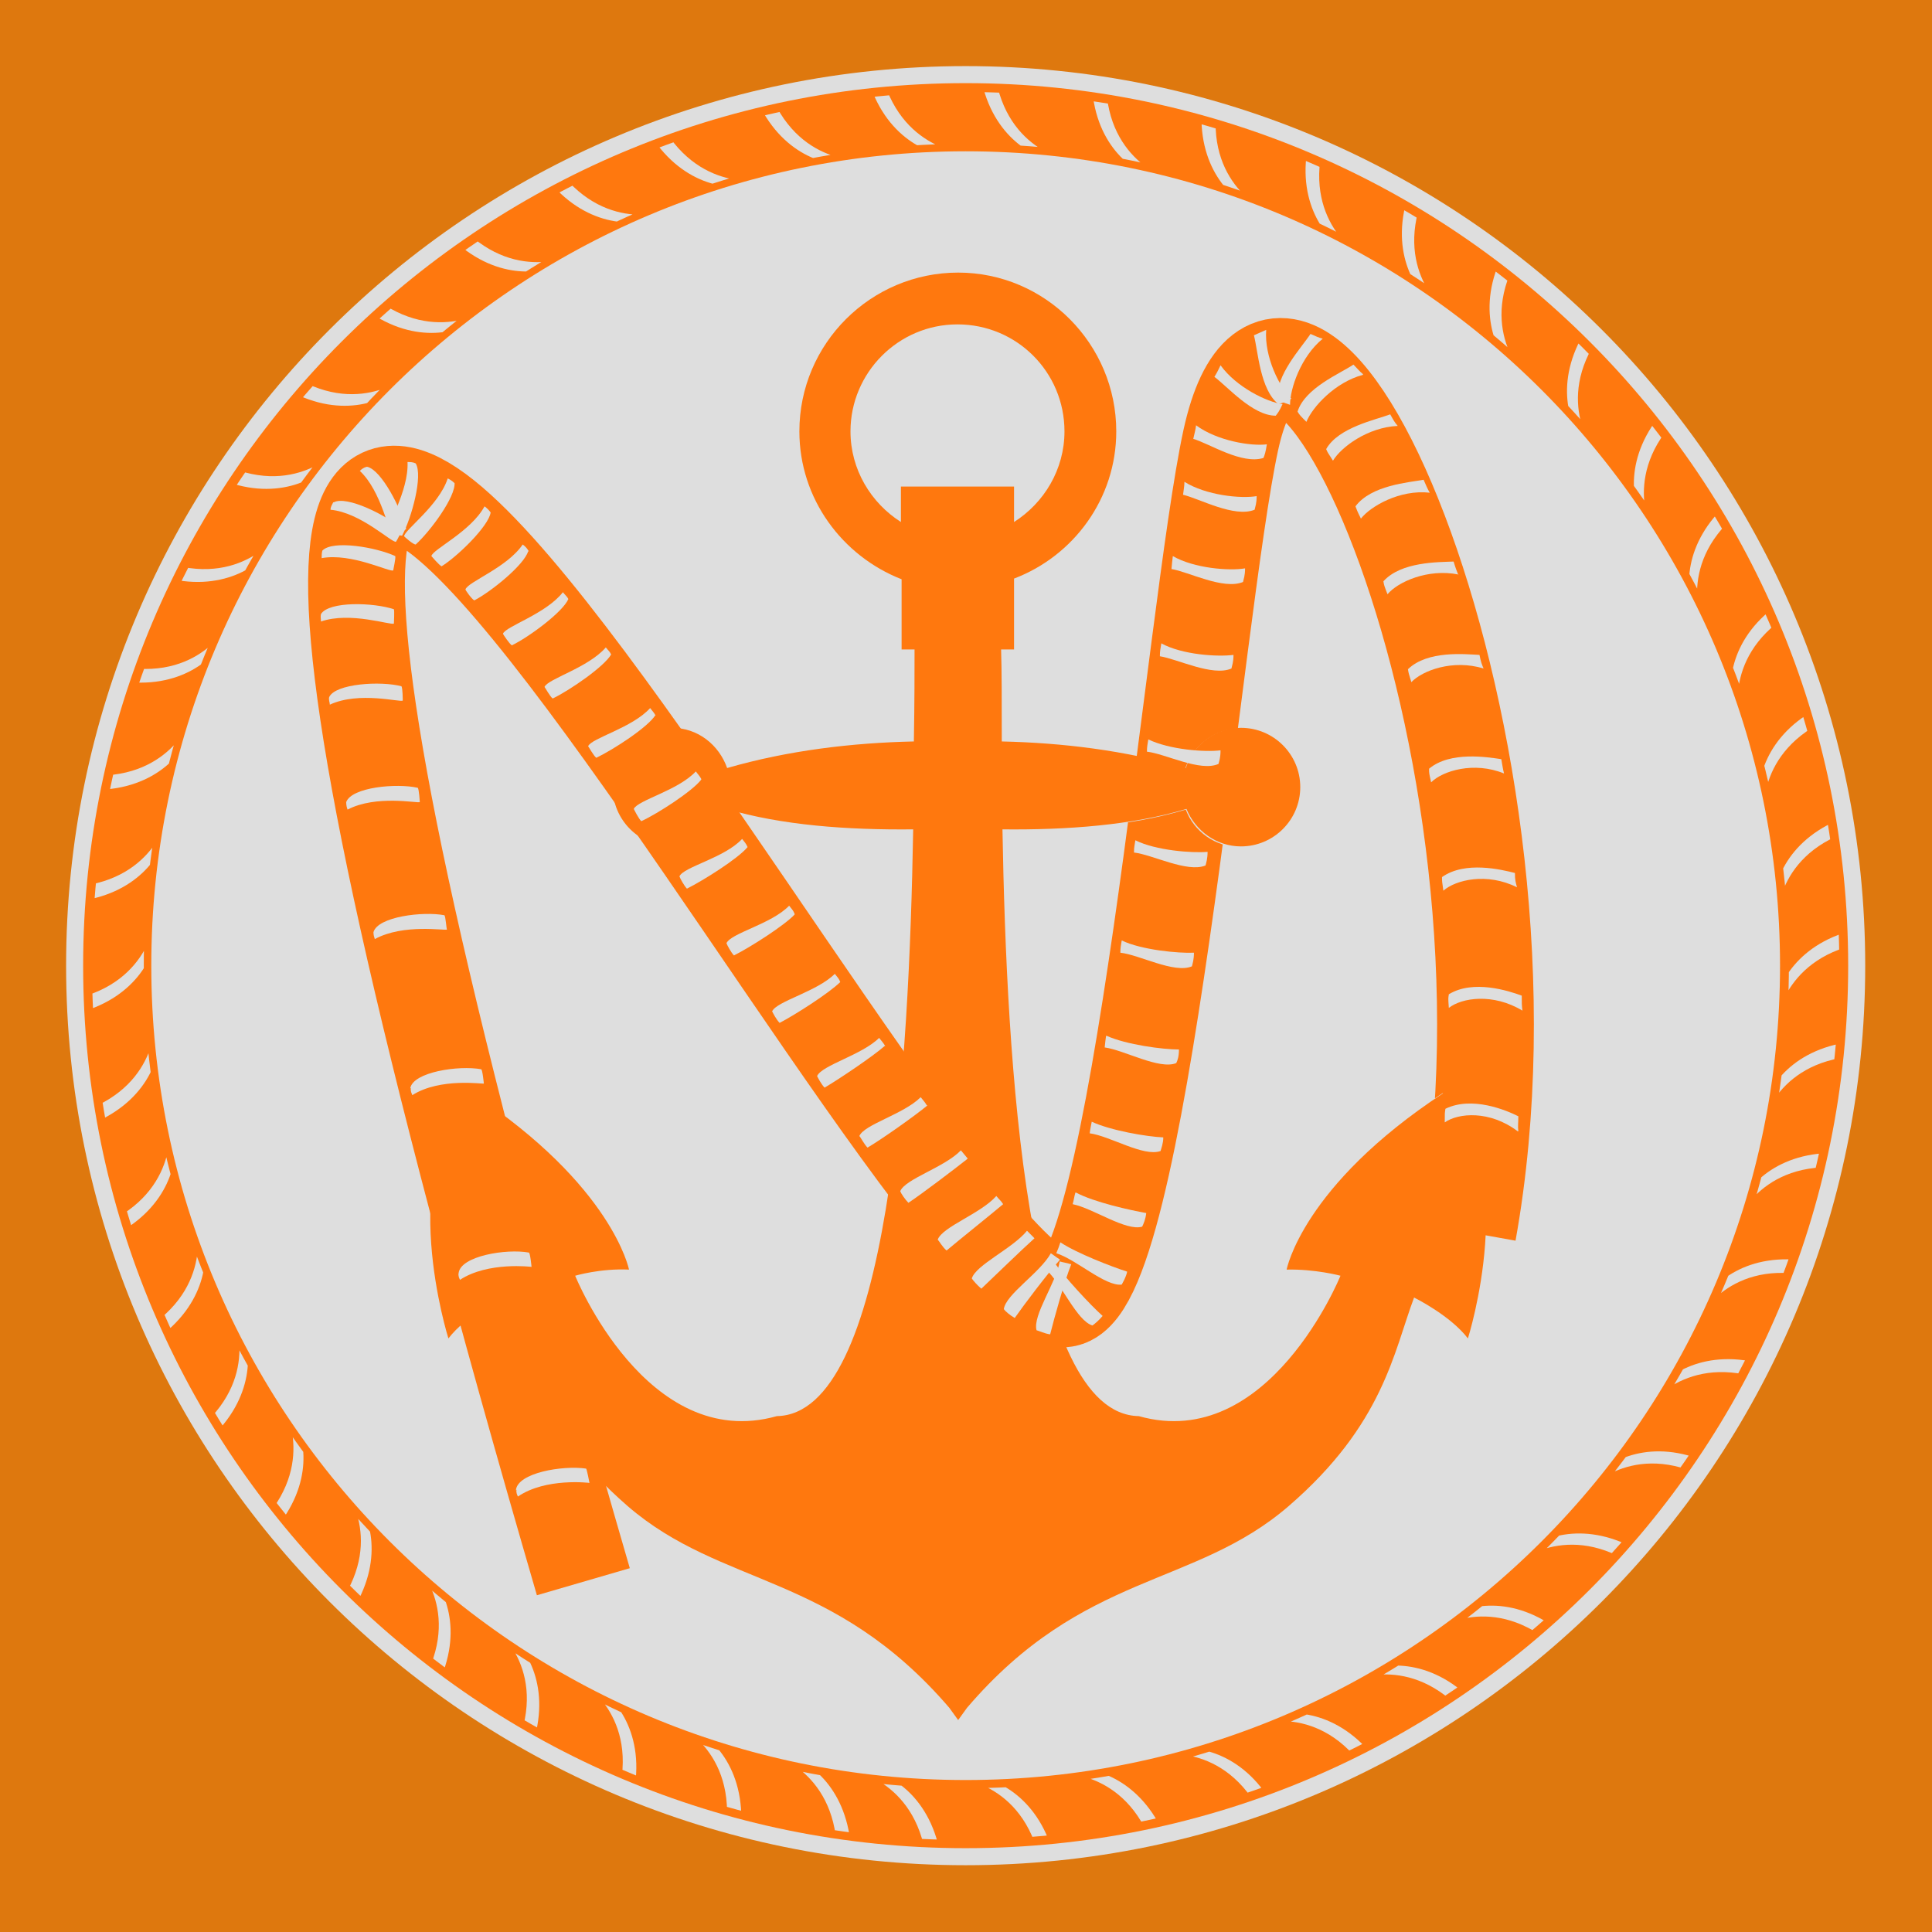
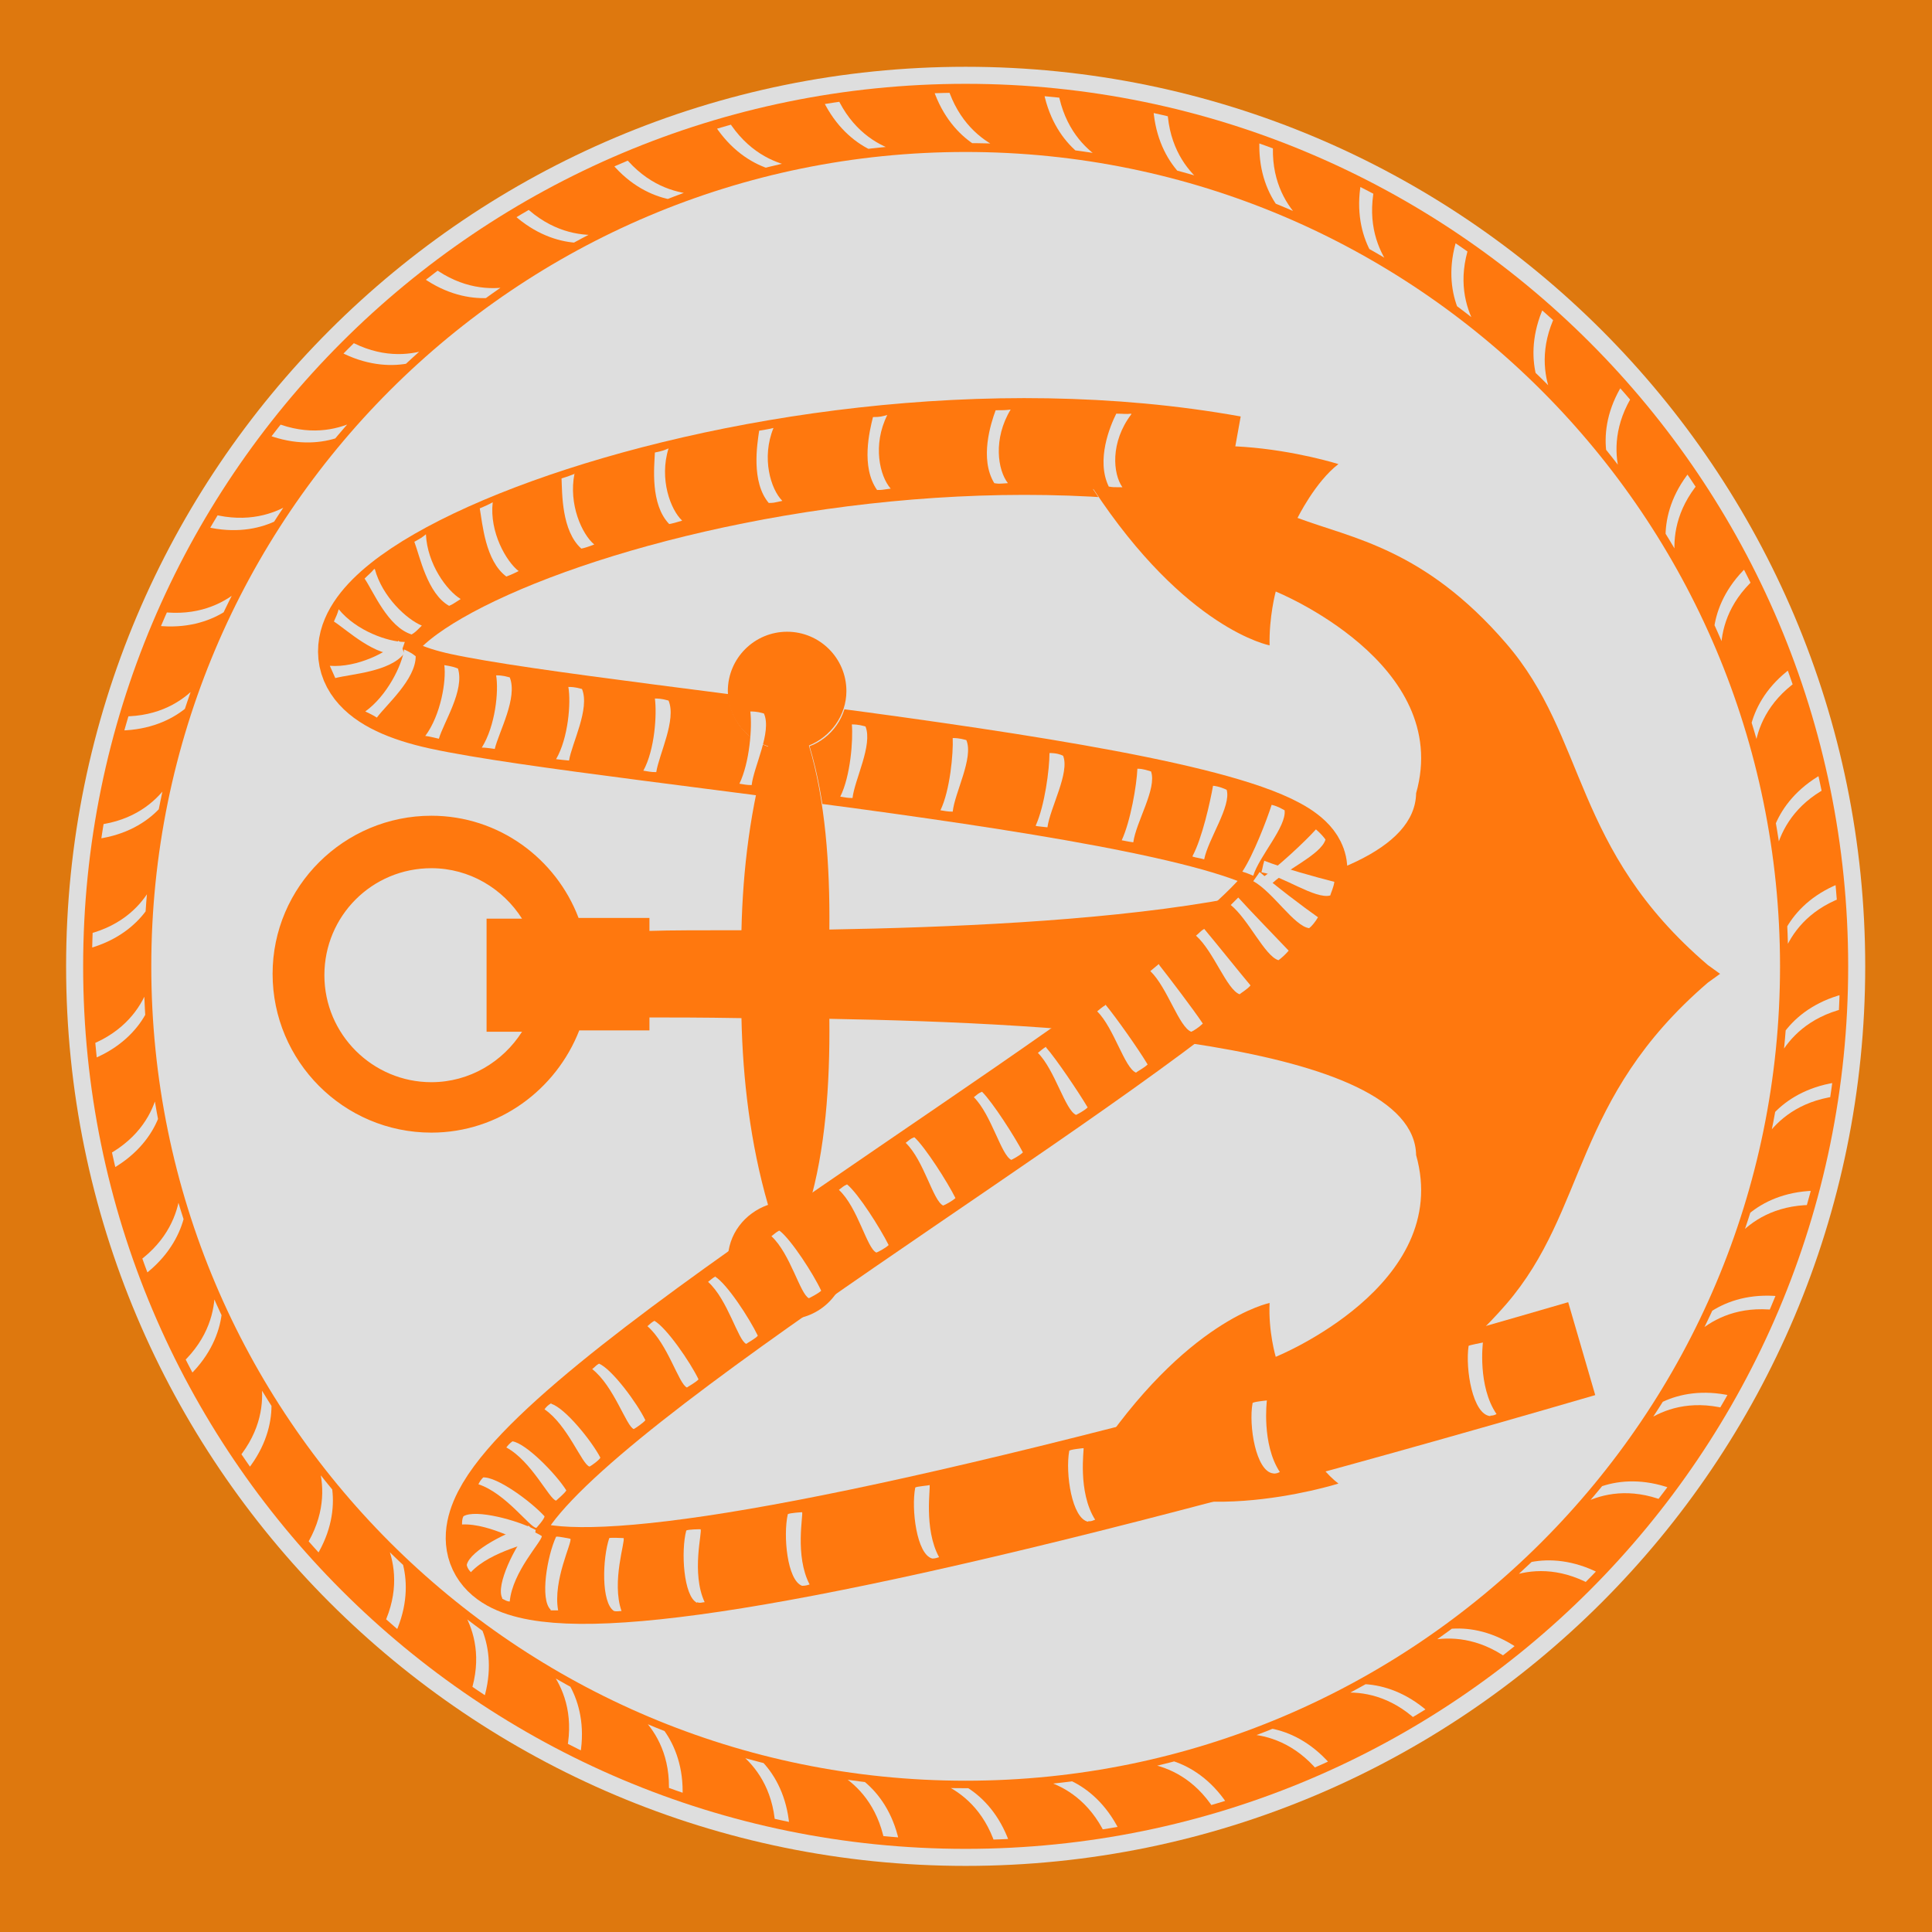
<svg xmlns="http://www.w3.org/2000/svg" id="Layer_1" data-name="Layer 1" viewBox="0 0 28.35 28.35">
  <defs>
    <style>
      .cls-1 {
+         stroke-width: 1.42px;
+       }
+ 
+       .cls-1, .cls-2 {
+         stroke: #ff780e;
+         stroke-miterlimit: 10;
+       }
+ 
+       .cls-1, .cls-2, .cls-3 {
+         fill: none;
+       }
+ 
+       .cls-4 {
        fill: #dedede;
      }

-       .cls-2 {
+       .cls-5 {
        fill: #ff780e;
      }

-       .cls-3 {
+       .cls-6 {
        clip-path: url(#clippath-1);
-       }
- 
-       .cls-4, .cls-5, .cls-6 {
-         fill: none;
-       }
- 
-       .cls-4, .cls-6 {
-         stroke: #ff780e;
-         stroke-miterlimit: 10;
      }

      .cls-7 {
        clip-path: url(#clippath);
      }

      .cls-8 {
        fill: #de780e;
      }
- 
-       .cls-6 {
-         stroke-width: 1.42px;
-       }
    </style>
    <clipPath id="clippath">
-       <path id="M_mask" data-name="M mask" class="cls-5" d="m1.88,2.51v23.32h24.59V2.51H1.88Zm11.52,8.38c0-.58,0-1.05.01-1.35h-.19v-1.03c-.87-.33-1.5-1.18-1.5-2.17,0-1.28,1.04-2.33,2.33-2.33s2.32,1.04,2.32,2.33c0,.99-.63,1.82-1.5,2.16v1.04h-.19c0,.31,0,.78.01,1.35.89.02,1.81.13,2.7.39.12-.34.43-.59.81-.59.48,0,.87.39.87.87s-.39.87-.87.87c-.37,0-.68-.23-.8-.55-.8.24-1.74.31-2.7.3-1.95,1.63-4.56,8.1-2.92,8.12,1.91.54,7.88-1.58,7.88-1.58,0,0-.37-.11-.79-.09,0,0,.24-1.23,2.3-2.59,1.14,1.1.35,3.6.35,3.6-.26-.34-.79-.6-.79-.6-.3.8-.46,1.86-1.84,3.06-1.39,1.2-3.01.97-4.72,2.96l-.13.18-.13-.18c-1.71-2-3.33-1.76-4.72-2.96-1.39-1.2.95-2.07.64-2.88m-1.41-.5s1.05,2.6,2.96,2.06c1.65-.03,1.94-5.17,2-8.61-.97.01-1.93-.06-2.74-.3-.13.32-.44.55-.8.55" />
+       <path class="cls-3" d="m2.51,26.47h23.32V1.88H2.51v24.59Zm8.38-11.52c-.58,0-1.05,0-1.35-.01v.19h-1.03c-.33.87-1.18,1.5-2.17,1.5-1.28,0-2.33-1.04-2.33-2.33s1.04-2.32,2.33-2.32c.99,0,1.82.63,2.16,1.5h1.04v.19c.31,0,.78,0,1.35-.01.02-.89.13-1.81.39-2.7-.34-.12-.59-.43-.59-.81,0-.48.39-.87.87-.87s.87.39.87.87c0,.37-.23.68-.55.8.24.8.31,1.74.3,2.7,1.63,1.95,8.1,4.56,8.12,2.92.54-1.91-1.58-7.88-1.58-7.88,0,0-.11.37-.09.79,0,0-1.23-.24-2.59-2.3,1.1-1.14,3.6-.35,3.6-.35-.34.26-.6.79-.6.79.8.3,1.86.46,3.06,1.84,1.2,1.39.97,3.01,2.96,4.72l.18.13-.18.13c-2,1.71-1.76,3.33-2.96,4.72-1.2,1.39-2.07-.95-2.88-.64m-.5,1.41s2.6-1.05,2.06-2.96c-.03-1.65-5.17-1.94-8.61-2,.01.97-.06,1.93-.3,2.74.32.13.55.44.55.8" />
    </clipPath>
    <clipPath id="clippath-1">
-       <path class="cls-5" d="m14.17,27c-7.07,0-12.82-5.75-12.82-12.82S7.1,1.35,14.17,1.35s12.82,5.75,12.82,12.82-5.75,12.82-12.82,12.82Zm0-24.89C7.52,2.11,2.11,7.52,2.11,14.17s5.41,12.07,12.07,12.07,12.07-5.41,12.07-12.07S20.83,2.11,14.17,2.11Z" />
+       <path class="cls-3" d="m27,14.18c0,7.07-5.75,12.82-12.82,12.82S1.35,21.25,1.35,14.18,7.1,1.36,14.17,1.36s12.82,5.75,12.82,12.82h.01Zm-24.89,0c0,6.65,5.41,12.06,12.06,12.06s12.07-5.41,12.07-12.07S20.83,2.1,14.17,2.1,2.11,7.52,2.11,14.18Z" />
    </clipPath>
  </defs>
  <rect class="cls-8" y="0" width="28.35" height="28.35" />
  <g>
-     <circle id="bg-circle" class="cls-1" cx="14.17" cy="14.17" r="13.2" />
-     <path id="anchor" class="cls-2" d="m21.18,16.04c-2.07,1.36-2.3,2.59-2.3,2.59.42-.01.79.09.79.09,0,0-1.05,2.6-2.96,2.06-1.65-.03-1.94-5.17-2-8.61.95.01,1.9-.06,2.7-.3.13.32.44.55.8.55.48,0,.87-.39.87-.87s-.39-.87-.87-.87c-.38,0-.7.25-.81.59-.89-.26-1.81-.37-2.7-.39,0-.58,0-1.05-.01-1.35h.19v-1.04c.87-.33,1.5-1.17,1.5-2.16,0-1.28-1.04-2.33-2.32-2.33s-2.33,1.04-2.33,2.33c0,.99.63,1.83,1.5,2.17v1.03h.19c0,.31,0,.78-.01,1.35-.9.02-1.84.13-2.74.39-.12-.34-.43-.59-.81-.59-.48,0-.87.39-.87.87s.39.87.87.87c.37,0,.68-.23.8-.55.81.24,1.77.31,2.74.3-.06,3.44-.35,8.58-2,8.61-1.91.54-2.96-2.06-2.96-2.06,0,0,.37-.11.79-.09,0,0-.24-1.23-2.3-2.59-1.14,1.1-.35,3.6-.35,3.6.26-.34.79-.6.79-.6.3.8.46,1.86,1.84,3.06,1.39,1.2,3.01.97,4.72,2.96l.13.18.13-.18c1.71-2,3.33-1.76,4.72-2.96,1.39-1.2,1.54-2.26,1.84-3.06,0,0,.53.26.79.6,0,0,.79-2.49-.35-3.6Zm-7.96-8.9v.52c-.44-.28-.74-.77-.74-1.33,0-.86.7-1.57,1.57-1.57s1.57.7,1.57,1.57c0,.56-.3,1.05-.74,1.33v-.52s-.39,0-.83,0h-.83Z" />
+     <circle id="bg-circle" class="cls-4" cx="14.17" cy="14.18" r="13.2" />
+     <path id="anchor" class="cls-5" d="m16.04,7.17c1.36,2.07,2.59,2.3,2.59,2.3-.01-.42.09-.79.09-.79,0,0,2.6,1.05,2.06,2.96-.03,1.65-5.17,1.94-8.61,2,.01-.95-.06-1.9-.3-2.7.32-.13.55-.44.55-.8,0-.48-.39-.87-.87-.87s-.87.39-.87.87c0,.38.25.7.59.81-.26.89-.37,1.81-.39,2.7-.58,0-1.05,0-1.35.01v-.19h-1.04c-.33-.87-1.17-1.5-2.16-1.5-1.28,0-2.33,1.04-2.33,2.32s1.04,2.33,2.33,2.33c.99,0,1.83-.63,2.17-1.5h1.03v-.19c.31,0,.78,0,1.35.01.02.9.13,1.84.39,2.74-.34.12-.59.43-.59.81,0,.48.39.87.87.87s.87-.39.87-.87c0-.37-.23-.68-.55-.8.24-.81.31-1.77.3-2.74,3.44.06,8.58.35,8.61,2,.54,1.91-2.06,2.96-2.06,2.96,0,0-.11-.37-.09-.79,0,0-1.23.24-2.59,2.3,1.1,1.14,3.6.35,3.6.35-.34-.26-.6-.79-.6-.79.8-.3,1.86-.46,3.06-1.84,1.2-1.39.97-3.01,2.96-4.72l.18-.13-.18-.13c-2-1.71-1.76-3.33-2.96-4.72-1.2-1.39-2.26-1.54-3.06-1.84,0,0,.26-.53.6-.79,0,0-2.49-.79-3.6.35h0Zm-8.9,7.97h.52c-.28.44-.77.74-1.33.74-.86,0-1.57-.7-1.57-1.57s.7-1.57,1.57-1.57c.56,0,1.05.3,1.33.74h-.52v1.66Z" />
    <g id="M">
      <g class="cls-7">
-         <path id="rope" class="cls-6" d="m21.54,18.08c1.28-7.11-2.57-15.78-3.48-11.62-.54,2.49-1.35,12.68-2.48,12.6-2.4-.04-16.71-29.13-7.02,4.15" />
+         <path id="rope" class="cls-1" d="m18.08,6.81c-7.11-1.28-15.78,2.57-11.62,3.48,2.49.54,12.68,1.35,12.6,2.48-.04,2.4-29.13,16.71,4.15,7.02" />
      </g>
    </g>
-     <circle id="outer-circle_rope" data-name="outer-circle rope" class="cls-4" cx="14.17" cy="14.17" r="12.45" />
+     <circle id="outer-circle_rope" data-name="outer-circle rope" class="cls-2" cx="14.17" cy="14.18" r="12.45" />
    <g id="outer_lines" data-name="outer lines">
-       <g class="cls-3">
+       <g class="cls-6">
        <g id="lines">
-           <path id="line" class="cls-1" d="m11.57,25.78c.29.05.88.46.92,1.4l-.21-.04c-.04-1.18-1-1.42-1-1.42,0,0,.21.04.29.06Z" />
-           <path id="line-2" data-name="line" class="cls-1" d="m10.13,25.36c.28.09.82.57.74,1.5l-.21-.07c.11-1.18-.81-1.53-.81-1.53,0,0,.2.07.28.1Z" />
-           <path id="line-3" data-name="line" class="cls-1" d="m8.75,24.77c.26.12.74.67.54,1.58l-.2-.09c.26-1.15-.61-1.62-.61-1.62,0,0,.19.09.27.13Z" />
-           <path id="line-4" data-name="line" class="cls-1" d="m7.46,24c.25.16.65.76.34,1.64l-.18-.12c.4-1.11-.41-1.68-.41-1.68,0,0,.18.12.25.17Z" />
-           <path id="line-5" data-name="line" class="cls-1" d="m6.28,23.08c.22.19.55.83.13,1.67l-.17-.14c.54-1.05-.19-1.72-.19-1.72,0,0,.16.14.23.2Z" />
-           <path id="line-6" data-name="line" class="cls-1" d="m5.22,22.01c.2.21.44.89-.08,1.67l-.15-.16c.67-.98.03-1.73.03-1.73,0,0,.14.16.2.22Z" />
-           <path id="line-7" data-name="line" class="cls-1" d="m4.3,20.82c.17.24.33.94-.29,1.65l-.13-.18c.78-.88.25-1.72.25-1.72,0,0,.12.17.17.25Z" />
-           <path id="line-8" data-name="line" class="cls-1" d="m3.55,19.53c.14.26.2.98-.49,1.6l-.11-.19c.89-.78.46-1.67.46-1.67,0,0,.1.19.14.27Z" />
-           <path id="line-9" data-name="line" class="cls-1" d="m2.96,18.15c.11.27.08.99-.69,1.52l-.08-.2c.98-.66.67-1.6.67-1.6,0,0,.07.2.11.28Z" />
-           <path id="line-10" data-name="line" class="cls-1" d="m2.55,16.71c.07.28-.05,1-.88,1.42l-.05-.21c1.05-.53.86-1.5.86-1.5,0,0,.05.21.07.29Z" />
-           <path id="line-11" data-name="line" class="cls-1" d="m2.32,15.22c.04.29-.17.98-1.05,1.3l-.03-.22c1.11-.4,1.04-1.38,1.04-1.38,0,0,.02.21.03.3Z" />
-           <path id="line-12" data-name="line" class="cls-1" d="m2.28,13.72c0,.29-.29.95-1.2,1.16v-.22c1.15-.25,1.21-1.24,1.21-1.24,0,0,0,.21,0,.3Z" />
-           <path id="line-13" data-name="line" class="cls-1" d="m2.43,12.23c-.04.29-.41.91-1.34,1l.03-.22c1.18-.11,1.36-1.08,1.36-1.08,0,0-.03.21-.04.3Z" />
-           <path id="line-14" data-name="line" class="cls-1" d="m2.77,10.77c-.07.28-.52.85-1.46.82l.05-.21c1.18.04,1.48-.9,1.48-.9,0,0-.06.2-.08.29Z" />
-           <path id="line-15" data-name="line" class="cls-1" d="m3.29,9.36c-.11.27-.63.78-1.55.63l.08-.2c1.17.19,1.58-.71,1.58-.71,0,0-.08.19-.12.28Z" />
-           <path id="line-16" data-name="line" class="cls-1" d="m3.98,8.03c-.14.25-.72.69-1.61.43l.11-.19c1.13.34,1.66-.5,1.66-.5,0,0-.11.18-.15.26Z" />
-           <path id="line-17" data-name="line" class="cls-1" d="m4.84,6.79c-.17.23-.8.6-1.66.22l.13-.18c1.08.48,1.71-.29,1.71-.29,0,0-.13.17-.18.24Z" />
-           <path id="line-18" data-name="line" class="cls-1" d="m5.84,5.68c-.2.21-.87.49-1.67.01l.15-.16c1.01.61,1.73-.07,1.73-.07,0,0-.15.15-.21.21Z" />
-           <path id="line-19" data-name="line" class="cls-1" d="m6.97,4.7c-.23.18-.92.38-1.66-.2l.17-.14c.93.73,1.73.15,1.73.15,0,0-.17.13-.24.19Z" />
-           <path id="line-20" data-name="line" class="cls-1" d="m8.22,3.87c-.25.15-.96.26-1.62-.4l.19-.12c.83.84,1.69.36,1.69.36,0,0-.18.11-.26.16Z" />
-           <path id="line-21" data-name="line" class="cls-1" d="m9.57,3.2c-.26.12-.99.14-1.56-.6l.2-.09c.72.94,1.64.57,1.64.57,0,0-.19.08-.28.12Z" />
-           <path id="line-22" data-name="line" class="cls-1" d="m10.98,2.71c-.28.09-1,.01-1.47-.79l.21-.07c.59,1.02,1.55.78,1.55.78,0,0-.2.06-.29.09Z" />
-           <path id="line-23" data-name="line" class="cls-1" d="m12.45,2.4c-.29.05-.99-.11-1.36-.97l.22-.04c.46,1.09,1.44.96,1.44.96,0,0-.21.03-.3.05Z" />
-           <path id="line-24" data-name="line" class="cls-1" d="m13.95,2.27c-.29.02-.97-.24-1.22-1.14h.22c.32,1.13,1.31,1.13,1.31,1.13,0,0-.21,0-.3.01Z" />
-           <path id="line-25" data-name="line" class="cls-1" d="m15.45,2.34c-.29-.02-.93-.36-1.07-1.28l.22.02c.17,1.17,1.15,1.29,1.15,1.29,0,0-.21-.02-.3-.03Z" />
-           <path id="line-26" data-name="line" class="cls-1" d="m16.92,2.59c-.29-.06-.88-.47-.9-1.41l.21.04c.02,1.18.98,1.43.98,1.43,0,0-.21-.05-.29-.06Z" />
-           <path id="line-27" data-name="line" class="cls-1" d="m18.36,3.03c-.28-.09-.81-.58-.72-1.51l.21.07c-.13,1.17.79,1.54.79,1.54,0,0-.2-.07-.28-.1Z" />
-           <path id="line-28" data-name="line" class="cls-1" d="m19.73,3.65c-.26-.13-.73-.68-.52-1.59l.2.09c-.27,1.15.59,1.63.59,1.63,0,0-.19-.1-.27-.14Z" />
-           <path id="line-29" data-name="line" class="cls-1" d="m21.01,4.43c-.24-.16-.64-.76-.32-1.64l.18.12c-.41,1.11.38,1.69.38,1.69,0,0-.17-.12-.25-.17Z" />
-           <path id="line-30" data-name="line" class="cls-1" d="m22.18,5.37c-.22-.19-.54-.84-.11-1.67l.17.14c-.55,1.04.17,1.72.17,1.72,0,0-.16-.14-.23-.2Z" />
-           <path id="line-31" data-name="line" class="cls-1" d="m23.22,6.44c-.2-.21-.43-.9.1-1.67l.15.16c-.68.97-.05,1.73-.05,1.73,0,0-.14-.16-.2-.23Z" />
-           <path id="line-32" data-name="line" class="cls-1" d="m24.12,7.65c-.17-.24-.31-.95.31-1.64l.13.18c-.79.87-.27,1.71-.27,1.71,0,0-.12-.18-.17-.25Z" />
-           <path id="line-33" data-name="line" class="cls-1" d="m24.87,8.95c-.14-.26-.19-.98.51-1.59l.1.19c-.9.77-.48,1.67-.48,1.67,0,0-.09-.19-.14-.27Z" />
-           <path id="line-34" data-name="line" class="cls-1" d="m25.44,10.34c-.1-.27-.07-1,.71-1.51l.08.2c-.99.65-.69,1.59-.69,1.59,0,0-.07-.2-.1-.28Z" />
-           <path id="line-35" data-name="line" class="cls-1" d="m25.83,11.78c-.07-.28.06-1,.89-1.41l.05.21c-1.06.52-.88,1.49-.88,1.49,0,0-.04-.21-.07-.29Z" />
-           <path id="line-36" data-name="line" class="cls-1" d="m26.04,13.27c-.03-.29.18-.98,1.07-1.29l.02.22c-1.12.38-1.06,1.37-1.06,1.37,0,0-.02-.21-.03-.3Z" />
-           <path id="line-37" data-name="line" class="cls-1" d="m26.06,14.77c0-.29.31-.95,1.22-1.14v.22c-1.16.24-1.23,1.23-1.23,1.23,0,0,0-.21,0-.3Z" />
-           <path id="line-38" data-name="line" class="cls-1" d="m25.89,16.26c.04-.29.42-.9,1.35-.98l-.03.22c-1.18.09-1.37,1.06-1.37,1.06,0,0,.04-.21.05-.3Z" />
-           <path id="line-39" data-name="line" class="cls-1" d="m25.53,17.72c.08-.28.53-.84,1.47-.8l-.06.21c-1.18-.06-1.49.88-1.49.88,0,0,.06-.2.08-.29Z" />
-           <path id="line-40" data-name="line" class="cls-1" d="m25,19.12c.11-.27.63-.77,1.56-.61l-.08.2c-1.16-.21-1.59.69-1.59.69,0,0,.09-.19.12-.28Z" />
-           <path id="line-41" data-name="line" class="cls-1" d="m24.29,20.44c.14-.25.73-.68,1.62-.41l-.11.19c-1.13-.35-1.67.48-1.67.48,0,0,.11-.18.15-.26Z" />
-           <path id="line-42" data-name="line" class="cls-1" d="m23.42,21.67c.18-.23.81-.59,1.66-.2l-.13.17c-1.07-.49-1.71.27-1.71.27,0,0,.13-.17.19-.24Z" />
-           <path id="line-43" data-name="line" class="cls-1" d="m22.4,22.77c.2-.21.87-.48,1.67,0l-.15.16c-1-.62-1.73.05-1.73.05,0,0,.15-.15.21-.21Z" />
-           <path id="line-44" data-name="line" class="cls-1" d="m21.26,23.74c.23-.18.93-.37,1.66.22l-.17.14c-.92-.74-1.72-.17-1.72-.17,0,0,.17-.13.24-.18Z" />
-           <path id="line-45" data-name="line" class="cls-1" d="m20,24.55c.25-.15.97-.25,1.62.42l-.19.11c-.82-.85-1.69-.38-1.69-.38,0,0,.18-.11.26-.15Z" />
-           <path id="line-46" data-name="line" class="cls-1" d="m18.64,25.2c.27-.12.99-.12,1.55.62l-.2.09c-.7-.95-1.63-.59-1.63-.59,0,0,.2-.08.28-.12Z" />
-           <path id="line-47" data-name="line" class="cls-1" d="m17.22,25.68c.28-.08,1,0,1.46.81l-.21.06c-.58-1.03-1.54-.79-1.54-.79,0,0,.2-.06.29-.08Z" />
-           <path id="line-48" data-name="line" class="cls-1" d="m15.75,25.97c.29-.05.99.13,1.35.99l-.22.04c-.44-1.09-1.43-.98-1.43-.98,0,0,.21-.03.3-.05Z" />
-           <path id="line-49" data-name="line" class="cls-1" d="m14.25,26.07c.29-.01.97.25,1.21,1.15h-.22c-.3-1.13-1.29-1.14-1.29-1.14,0,0,.21,0,.3,0Z" />
-           <path id="line-50" data-name="line" class="cls-1" d="m12.75,25.99c.29.02.93.37,1.06,1.3l-.22-.02c-.16-1.17-1.14-1.31-1.14-1.31,0,0,.21.02.3.03Z" />
+           <path id="line" class="cls-4" d="m25.78,16.78c.05-.29.46-.88,1.4-.92l-.04.21c-1.18.04-1.42,1-1.42,1,0,0,.04-.21.06-.29Z" />
+           <path id="line-2" class="cls-4" d="m25.36,18.22c.09-.28.57-.82,1.5-.74l-.07.21c-1.18-.11-1.53.81-1.53.81,0,0,.07-.2.1-.28Z" />
+           <path id="line-3" class="cls-4" d="m24.77,19.6c.12-.26.67-.74,1.58-.54l-.09.2c-1.15-.26-1.62.61-1.62.61,0,0,.09-.19.13-.27Z" />
+           <path id="line-4" class="cls-4" d="m24,20.89c.16-.25.76-.65,1.64-.34l-.12.18c-1.11-.4-1.68.41-1.68.41,0,0,.12-.18.17-.25h0Z" />
+           <path id="line-5" class="cls-4" d="m23.08,22.07c.19-.22.83-.55,1.67-.13l-.14.17c-1.05-.54-1.72.19-1.72.19,0,0,.14-.16.2-.23h-.01Z" />
+           <path id="line-6" class="cls-4" d="m22.01,23.13c.21-.2.89-.44,1.67.08l-.16.15c-.98-.67-1.73-.03-1.73-.03,0,0,.16-.14.22-.2Z" />
+           <path id="line-7" class="cls-4" d="m20.82,24.05c.24-.17.94-.33,1.65.29l-.18.13c-.88-.78-1.72-.25-1.72-.25,0,0,.17-.12.25-.17Z" />
+           <path id="line-8" class="cls-4" d="m19.53,24.8c.26-.14.98-.2,1.6.49l-.19.11c-.78-.89-1.67-.46-1.67-.46,0,0,.19-.1.27-.14h-.01Z" />
+           <path id="line-9" class="cls-4" d="m18.15,25.39c.27-.11.99-.08,1.52.69l-.2.08c-.66-.98-1.6-.67-1.6-.67,0,0,.2-.07.28-.11h0Z" />
+           <path id="line-10" class="cls-4" d="m16.71,25.8c.28-.07,1,.05,1.42.88l-.21.05c-.53-1.05-1.5-.86-1.5-.86,0,0,.21-.05.29-.07Z" />
+           <path id="line-11" class="cls-4" d="m15.22,26.03c.29-.04.98.17,1.3,1.05l-.22.03c-.4-1.11-1.38-1.04-1.38-1.04,0,0,.21-.02.3-.03h0Z" />
+           <path id="line-12" class="cls-4" d="m13.72,26.07c.29,0,.95.29,1.16,1.2h-.22c-.25-1.15-1.24-1.21-1.24-1.21h.3Z" />
+           <path id="line-13" class="cls-4" d="m12.23,25.92c.29.04.91.41,1,1.34l-.22-.03c-.11-1.18-1.08-1.36-1.08-1.36,0,0,.21.03.3.04h0Z" />
+           <path id="line-14" class="cls-4" d="m10.77,25.58c.28.07.85.52.82,1.46l-.21-.05c.04-1.18-.9-1.48-.9-1.48,0,0,.2.06.29.08h0Z" />
+           <path id="line-15" class="cls-4" d="m9.36,25.06c.27.11.78.63.63,1.55l-.2-.08c.19-1.17-.71-1.58-.71-1.58,0,0,.19.08.28.12h0Z" />
+           <path id="line-16" class="cls-4" d="m8.03,24.37c.25.14.69.72.43,1.61l-.19-.11c.34-1.13-.5-1.66-.5-1.66,0,0,.18.11.26.15h0Z" />
+           <path id="line-17" class="cls-4" d="m6.79,23.51c.23.17.6.8.22,1.66l-.18-.13c.48-1.08-.29-1.71-.29-1.71,0,0,.17.13.24.18h.01Z" />
+           <path id="line-18" class="cls-4" d="m5.68,22.51c.21.2.49.87.01,1.67l-.16-.15c.61-1.01-.07-1.73-.07-1.73l.21.21h0Z" />
+           <path id="line-19" class="cls-4" d="m4.7,21.38c.18.23.38.92-.2,1.66l-.14-.17c.73-.93.15-1.73.15-1.73,0,0,.13.17.19.24Z" />
+           <path id="line-20" class="cls-4" d="m3.87,20.13c.15.25.26.96-.4,1.62l-.12-.19c.84-.83.36-1.69.36-1.69,0,0,.11.18.16.26Z" />
+           <path id="line-21" class="cls-4" d="m3.2,18.78c.12.26.14.99-.6,1.56l-.09-.2c.94-.72.57-1.64.57-1.64,0,0,.08.19.12.28Z" />
+           <path id="line-22" class="cls-4" d="m2.71,17.37c.09.28,0,1-.79,1.47l-.07-.21c1.02-.59.78-1.55.78-1.55,0,0,.06.2.09.29h0Z" />
+           <path id="line-23" class="cls-4" d="m2.4,15.9c.05.29-.11.99-.97,1.36l-.04-.22c1.09-.46.96-1.44.96-1.44,0,0,.03.21.05.3Z" />
+           <path id="line-24" class="cls-4" d="m2.27,14.4c.02.29-.24.97-1.14,1.22v-.22c1.13-.32,1.13-1.31,1.13-1.31,0,0,0,.21,0,.3h0Z" />
+           <path id="line-25" class="cls-4" d="m2.34,12.9c-.02.29-.36.93-1.28,1.07l.02-.22c1.17-.17,1.29-1.15,1.29-1.15,0,0-.02.21-.03.3Z" />
+           <path id="line-26" class="cls-4" d="m2.59,11.43c-.06.29-.47.88-1.41.9l.04-.21c1.18-.02,1.43-.98,1.43-.98,0,0-.05.21-.06.29Z" />
+           <path id="line-27" class="cls-4" d="m3.03,9.99c-.09.28-.58.81-1.51.72l.07-.21c1.17.13,1.54-.79,1.54-.79,0,0-.07.2-.1.28Z" />
+           <path id="line-28" class="cls-4" d="m3.65,8.62c-.13.26-.68.73-1.59.52l.09-.2c1.15.27,1.63-.59,1.63-.59,0,0-.1.19-.14.27h.01Z" />
+           <path id="line-29" class="cls-4" d="m4.43,7.34c-.16.24-.76.64-1.64.32l.12-.18c1.11.41,1.69-.38,1.69-.38,0,0-.12.17-.17.25h0Z" />
+           <path id="line-30" class="cls-4" d="m5.37,6.17c-.19.22-.84.54-1.67.11l.14-.17c1.04.55,1.72-.17,1.72-.17,0,0-.14.16-.2.23h0Z" />
+           <path id="line-31" class="cls-4" d="m6.44,5.13c-.21.2-.9.43-1.67-.1l.16-.15c.97.68,1.73.05,1.73.05,0,0-.16.14-.23.2h.01Z" />
+           <path id="line-32" class="cls-4" d="m7.65,4.23c-.24.17-.95.31-1.64-.31l.18-.13c.87.79,1.71.27,1.71.27,0,0-.18.12-.25.17Z" />
+           <path id="line-33" class="cls-4" d="m8.95,3.48c-.26.14-.98.19-1.59-.51l.19-.1c.77.9,1.67.48,1.67.48,0,0-.19.09-.27.14h0Z" />
+           <path id="line-34" class="cls-4" d="m10.34,2.91c-.27.1-1,.07-1.51-.71l.2-.08c.65.99,1.59.69,1.59.69,0,0-.2.07-.28.1Z" />
+           <path id="line-35" class="cls-4" d="m11.78,2.52c-.28.07-1-.06-1.41-.89l.21-.05c.52,1.06,1.49.88,1.49.88,0,0-.21.04-.29.07h0Z" />
+           <path id="line-36" class="cls-4" d="m13.27,2.31c-.29.03-.98-.18-1.29-1.07l.22-.02c.38,1.12,1.37,1.06,1.37,1.06,0,0-.21.02-.3.03Z" />
+           <path id="line-37" class="cls-4" d="m14.77,2.29c-.29,0-.95-.31-1.14-1.22h.22c.24,1.16,1.23,1.23,1.23,1.23h-.31Z" />
+           <path id="line-38" class="cls-4" d="m16.26,2.46c-.29-.04-.9-.42-.98-1.35l.22.03c.09,1.18,1.06,1.37,1.06,1.37,0,0-.21-.04-.3-.05Z" />
+           <path id="line-39" class="cls-4" d="m17.72,2.82c-.28-.08-.84-.53-.8-1.47l.21.06c-.06,1.18.88,1.49.88,1.49,0,0-.2-.06-.29-.08Z" />
+           <path id="line-40" class="cls-4" d="m19.12,3.35c-.27-.11-.77-.63-.61-1.56l.2.08c-.21,1.16.69,1.59.69,1.59,0,0-.19-.09-.28-.12h0Z" />
+           <path id="line-41" class="cls-4" d="m20.44,4.06c-.25-.14-.68-.73-.41-1.62l.19.11c-.35,1.13.48,1.67.48,1.67,0,0-.18-.11-.26-.15h0Z" />
+           <path id="line-42" class="cls-4" d="m21.67,4.93c-.23-.18-.59-.81-.2-1.66l.17.13c-.49,1.07.27,1.71.27,1.71,0,0-.17-.13-.24-.19h0Z" />
+           <path id="line-43" class="cls-4" d="m22.77,5.95c-.21-.2-.48-.87,0-1.67l.16.15c-.62,1,.05,1.73.05,1.73l-.21-.21Z" />
+           <path id="line-44" class="cls-4" d="m23.74,7.09c-.18-.23-.37-.93.22-1.66l.14.17c-.74.92-.17,1.72-.17,1.72,0,0-.13-.17-.18-.24h0Z" />
+           <path id="line-45" class="cls-4" d="m24.55,8.35c-.15-.25-.25-.97.42-1.62l.11.19c-.85.82-.38,1.69-.38,1.69,0,0-.11-.18-.15-.26Z" />
+           <path id="line-46" class="cls-4" d="m25.2,9.71c-.12-.27-.12-.99.62-1.55l.09.2c-.95.7-.59,1.63-.59,1.63,0,0-.08-.2-.12-.28Z" />
+           <path id="line-47" class="cls-4" d="m25.68,11.13c-.08-.28,0-1,.81-1.46l.06.21c-1.03.58-.79,1.54-.79,1.54,0,0-.06-.2-.08-.29Z" />
+           <path id="line-48" class="cls-4" d="m25.97,12.6c-.05-.29.13-.99.99-1.35l.04.22c-1.09.44-.98,1.43-.98,1.43,0,0-.03-.21-.05-.3Z" />
+           <path id="line-49" class="cls-4" d="m26.07,14.1c-.01-.29.25-.97,1.15-1.21v.22c-1.13.3-1.14,1.29-1.14,1.29v-.3h-.01Z" />
+           <path id="line-50" class="cls-4" d="m25.99,15.6c.02-.29.37-.93,1.3-1.06l-.02.22c-1.17.16-1.31,1.14-1.31,1.14,0,0,.02-.21.03-.3Z" />
        </g>
      </g>
    </g>
    <g id="M_lines" data-name="M lines">
-       <path class="cls-1" d="m7.57,21.87c.02-.26.69-.37,1.03-.32.01,0,.05.21.05.21,0,0-.64-.08-1.05.2-.01-.02-.03-.06-.02-.1Z" />
-       <path class="cls-1" d="m6.73,18.68c.03-.25.7-.36,1.03-.3.02,0,.04.21.04.21,0,0-.64-.08-1.05.19-.01-.02-.03-.06-.02-.1Z" />
-       <path class="cls-1" d="m6.02,15.97c.04-.24.71-.34,1.04-.28.02,0,.04.21.04.21-.01.01-.64-.09-1.05.17-.01-.03-.03-.06-.02-.1Z" />
-       <path class="cls-1" d="m5.48,13.68c.06-.23.73-.31,1.04-.25.02.01.03.21.04.21-.02.02-.64-.09-1.06.14-.01-.03-.02-.06-.02-.1Z" />
-       <path class="cls-1" d="m5.08,11.77c.08-.22.74-.28,1.05-.21.02.02.03.21.03.21-.03.02-.64-.11-1.06.11-.01-.03-.02-.06-.02-.11Z" />
-       <path class="cls-1" d="m4.83,10.23c.09-.2.76-.24,1.06-.16.02.02.02.21.02.21-.03.03-.64-.14-1.07.06,0-.03-.02-.07-.01-.11Z" />
-       <path class="cls-1" d="m4.71,9.01c.12-.19.77-.17,1.07-.07.01.02,0,.21,0,.21-.04.03-.64-.18-1.07-.03,0-.04-.01-.07,0-.11Z" />
-       <path class="cls-1" d="m4.73,8.08c.15-.16.79-.05,1.07.08.01.03-.03.2-.03.21-.05.03-.61-.26-1.05-.18,0-.04,0-.07.01-.11Z" />
-       <path class="cls-1" d="m4.9,7.37c.19-.1.77.19,1,.39,0,.03-.08.18-.09.19-.07.01-.52-.43-.96-.47,0-.04.02-.07.04-.11Z" />
-       <path class="cls-1" d="m5.39,6.85c.21.05.5.62.57.91-.02.03-.18.1-.19.1-.07-.04-.17-.65-.49-.95.03-.03.06-.05.1-.06Z" />
-       <path class="cls-1" d="m6.1,6.8c.11.18-.06.8-.2,1.06-.04,0-.19-.05-.21-.05-.03-.08.31-.6.29-1.03.04,0,.08,0,.12.02Z" />
-       <path class="cls-1" d="m6.67,7.08c.02.21-.36.72-.57.91-.04,0-.16-.11-.17-.12,0-.09.51-.45.64-.85.04.02.07.04.1.07Z" />
-       <path class="cls-1" d="m7.2,7.52c-.03.2-.48.64-.72.79-.04-.02-.14-.14-.15-.15.02-.1.58-.36.78-.73.04.03.06.05.09.09Z" />
-       <path class="cls-1" d="m7.75,8.09c-.06.2-.54.59-.79.72-.04-.02-.13-.15-.13-.16.03-.11.61-.32.84-.66.04.03.06.05.09.1Z" />
-       <path class="cls-1" d="m8.34,8.79c-.08.19-.58.56-.83.68-.04-.03-.12-.15-.13-.17.04-.11.63-.29.88-.61.03.04.06.06.08.1Z" />
-       <path class="cls-1" d="m8.97,9.6c-.1.18-.61.53-.86.65-.04-.03-.11-.16-.12-.17.05-.12.64-.28.9-.58.03.04.06.06.08.11Z" />
-       <path class="cls-1" d="m9.62,10.49c-.11.18-.62.51-.87.63-.04-.03-.11-.16-.12-.17.05-.12.65-.27.91-.56.03.04.06.07.08.11Z" />
-       <path class="cls-1" d="m10.29,11.44c-.13.17-.64.5-.88.61-.04-.04-.1-.16-.11-.18.06-.13.65-.27.91-.55.03.04.06.07.08.11Z" />
-       <path class="cls-1" d="m10.97,12.43c-.14.17-.65.49-.89.61-.04-.04-.1-.15-.11-.18.06-.14.66-.27.92-.55.03.04.06.07.08.12Z" />
-       <path class="cls-1" d="m11.66,13.42c-.15.16-.65.48-.89.6-.04-.04-.1-.15-.11-.18.07-.15.66-.28.92-.55.04.05.06.07.08.12Z" />
-       <path class="cls-1" d="m12.33,14.41c-.16.16-.66.48-.89.6-.05-.05-.1-.15-.11-.17.07-.15.66-.29.92-.55.04.05.06.07.08.12Z" />
-       <path class="cls-1" d="m12.98,15.35c-.17.15-.66.48-.88.61-.05-.05-.1-.15-.11-.17.07-.16.66-.31.91-.56.04.05.06.07.09.12Z" />
-       <path class="cls-1" d="m13.61,16.22c-.18.15-.66.49-.88.62-.05-.05-.1-.15-.12-.17.07-.17.65-.32.9-.57.04.05.06.07.09.12Z" />
-       <path class="cls-1" d="m14.19,17.01c-.19.15-.65.5-.86.64-.05-.05-.11-.14-.12-.17.07-.18.65-.35.89-.6.04.05.06.07.1.12Z" />
-       <path class="cls-1" d="m14.72,17.67c-.19.16-.64.52-.83.68-.06-.05-.11-.14-.13-.16.07-.19.63-.38.86-.64.04.05.07.07.1.12Z" />
-       <path class="cls-1" d="m15.18,18.17c-.19.17-.6.57-.78.74-.06-.05-.12-.12-.14-.15.06-.2.6-.44.81-.7.05.05.07.07.11.11Z" />
-       <path class="cls-1" d="m15.55,18.49c-.18.2-.52.65-.66.85-.07-.04-.14-.1-.16-.13.03-.22.53-.53.69-.82.06.04.08.06.13.09Z" />
-       <path class="cls-1" d="m15.72,18.55c-.1.25-.25.79-.31,1.03-.08-.01-.16-.05-.2-.06-.06-.22.29-.7.34-1.01.07.02.1.02.16.04Z" />
-       <path class="cls-1" d="m15.46,18.51c.16.23.54.64.72.8-.06.07-.12.12-.15.14-.23-.07-.45-.61-.68-.82.05-.05.07-.07.12-.11Z" />
-       <path class="cls-1" d="m15.56,18.23c.24.16.76.36.98.43-.02.09-.06.15-.08.19-.24.03-.67-.37-.96-.46.03-.07.04-.1.06-.16Z" />
-       <path class="cls-1" d="m15.79,17.5c.26.14.8.26,1.03.3-.01.09-.04.16-.06.2-.24.07-.72-.27-1.02-.33.02-.07.02-.1.04-.17Z" />
-       <path class="cls-1" d="m16.02,16.46c.28.13.81.22,1.05.23,0,.09-.03.16-.04.2-.25.09-.74-.22-1.04-.26.01-.08.02-.11.03-.17Z" />
-       <path class="cls-1" d="m16.24,15.2c.29.13.82.2,1.06.2,0,.1-.02.16-.04.2-.25.1-.76-.19-1.05-.23.01-.08.01-.11.02-.17Z" />
-       <path class="cls-1" d="m16.46,13.8c.29.14.83.19,1.06.18,0,.1-.02.16-.03.2-.26.11-.77-.17-1.05-.2,0-.08.01-.11.02-.18Z" />
-       <path class="cls-1" d="m16.66,12.33c.3.15.83.19,1.06.17,0,.1-.02.16-.03.2-.27.11-.78-.16-1.05-.19,0-.08.01-.11.02-.18Z" />
-       <path class="cls-1" d="m16.85,10.85c.31.15.83.19,1.06.16,0,.11-.02.16-.03.2-.27.12-.78-.15-1.05-.18,0-.08.01-.11.02-.18Z" />
-       <path class="cls-1" d="m17.04,9.44c.31.17.83.2,1.06.17,0,.11-.02.15-.03.2-.28.12-.79-.14-1.05-.18,0-.09.01-.11.02-.18Z" />
-       <path class="cls-1" d="m17.21,8.16c.31.18.83.22,1.06.18,0,.11-.02.15-.03.2-.29.12-.8-.15-1.05-.19.01-.09.01-.12.02-.19Z" />
-       <path class="cls-1" d="m17.38,7.07c.32.2.83.25,1.06.21,0,.11-.02.15-.03.2-.3.12-.8-.16-1.05-.22.01-.09.02-.12.02-.19Z" />
-       <path class="cls-1" d="m17.55,6.24c.31.23.81.31,1.04.28-.02.12-.03.15-.05.2-.32.1-.79-.21-1.03-.28.02-.09.03-.12.04-.19Z" />
-       <path class="cls-1" d="m17.91,5.36c.23.32.68.54.91.57-.05.11-.07.13-.1.17-.34,0-.71-.43-.9-.57.05-.08.06-.11.09-.17Z" />
-       <path class="cls-1" d="m18.58,4.84c-.03.4.2.85.37,1.01-.11.06-.13.06-.19.08-.27-.21-.3-.78-.36-1.01.09-.04.11-.05.18-.08Z" />
-       <path class="cls-1" d="m19.41,4.97c-.32.26-.48.73-.48.97-.12-.04-.14-.05-.18-.08-.04-.35.35-.76.48-.96.09.04.11.05.18.07Z" />
-       <path class="cls-1" d="m20,5.5c-.41.11-.74.47-.83.69-.09-.09-.1-.1-.13-.15.11-.35.63-.56.82-.69.07.07.08.09.14.14Z" />
-       <path class="cls-1" d="m20.51,6.25c-.44.02-.83.31-.95.51-.07-.11-.08-.12-.1-.17.18-.32.73-.43.94-.51.05.09.06.11.11.17Z" />
-       <path class="cls-1" d="m20.98,7.23c-.44-.05-.87.2-1.01.38-.06-.12-.06-.13-.08-.18.23-.31.78-.35,1-.39.04.09.05.12.09.19Z" />
-       <path class="cls-1" d="m21.4,8.43c-.45-.09-.89.11-1.04.29-.05-.13-.05-.13-.06-.19.26-.29.81-.28,1.03-.29.03.1.04.12.07.2Z" />
-       <path class="cls-1" d="m21.77,9.81c-.45-.14-.9.03-1.06.2-.04-.13-.04-.13-.05-.19.29-.28.84-.22,1.05-.21.02.1.03.13.06.2Z" />
-       <path class="cls-1" d="m22.07,11.35c-.44-.18-.9-.04-1.07.13-.03-.14-.03-.13-.03-.2.31-.26.86-.17,1.06-.14.02.11.02.13.04.21Z" />
-       <path class="cls-1" d="m22.26,13.02c-.44-.22-.9-.11-1.08.05-.02-.14-.02-.13-.02-.2.34-.24.87-.11,1.07-.06,0,.11.01.13.03.21Z" />
-       <path class="cls-1" d="m22.34,14.83c-.43-.26-.89-.19-1.08-.04-.01-.15-.01-.13,0-.2.36-.22.88-.05,1.07.02,0,.11,0,.14.01.22Z" />
-       <path class="cls-1" d="m22.27,16.6c-.41-.31-.87-.27-1.07-.13,0-.15,0-.13.01-.2.39-.19.89.02,1.07.11,0,.11-.01.14,0,.22Z" />
+       <path class="cls-4" d="m21.87,20.78c-.26-.02-.37-.69-.32-1.03,0-.01.21-.05.21-.05,0,0-.08.64.2,1.05-.02.01-.06.03-.1.02h.01Z" />
+       <path class="cls-4" d="m18.68,21.62c-.25-.03-.36-.7-.3-1.03,0-.02.21-.04.21-.04,0,0-.08.64.19,1.05-.02.01-.06.03-.1.02Z" />
+       <path class="cls-4" d="m15.97,22.33c-.24-.04-.34-.71-.28-1.04,0-.02.21-.04.21-.04.01.01-.09.64.17,1.05-.03.01-.06.03-.1.02h0Z" />
+       <path class="cls-4" d="m13.68,22.87c-.23-.06-.31-.73-.25-1.04.01-.02.21-.03.21-.04.02.02-.09.64.14,1.06-.03.01-.06.02-.1.02Z" />
+       <path class="cls-4" d="m11.77,23.27c-.22-.08-.28-.74-.21-1.05.02-.02.21-.03.21-.03.02.03-.11.64.11,1.06-.03.01-.06.02-.11.02Z" />
+       <path class="cls-4" d="m10.23,23.52c-.2-.09-.24-.76-.16-1.06.02-.02.21-.02.21-.02.03.03-.14.64.06,1.07-.03,0-.07.02-.11,0Z" />
+       <path class="cls-4" d="m9.01,23.64c-.19-.12-.17-.77-.07-1.07.02-.01.21,0,.21,0,.03.04-.18.64-.03,1.07-.04,0-.07.01-.11,0Z" />
+       <path class="cls-4" d="m8.08,23.62c-.16-.15-.05-.79.08-1.07.03-.01.2.03.21.03.03.05-.26.61-.18,1.05-.04,0-.07,0-.11,0Z" />
+       <path class="cls-4" d="m7.37,23.45c-.1-.19.19-.77.39-1,.03,0,.18.08.19.09.01.07-.43.52-.47.96-.04,0-.07-.02-.11-.04h0Z" />
+       <path class="cls-4" d="m6.85,22.96c.05-.21.62-.5.91-.57.03.02.1.18.1.19-.04.07-.65.17-.95.49-.03-.03-.05-.06-.06-.1h0Z" />
+       <path class="cls-4" d="m6.8,22.25c.18-.11.8.06,1.06.2,0,.04-.05.19-.05.21-.08.03-.6-.31-1.03-.29,0-.04,0-.08.02-.12Z" />
+       <path class="cls-4" d="m7.08,21.68c.21-.02.72.36.91.57,0,.04-.11.16-.12.17-.09,0-.45-.51-.85-.64.02-.04.04-.07.07-.1h-.01Z" />
+       <path class="cls-4" d="m7.52,21.15c.2.03.64.48.79.72-.02.04-.14.14-.15.15-.1-.02-.36-.58-.73-.78.03-.04.05-.06.09-.09Z" />
+       <path class="cls-4" d="m8.09,20.6c.2.06.59.54.72.79-.02.04-.15.13-.16.13-.11-.03-.32-.61-.66-.84.03-.04.05-.06.1-.09h0Z" />
+       <path class="cls-4" d="m8.79,20.01c.19.08.56.58.68.83-.03.04-.15.12-.17.13-.11-.04-.29-.63-.61-.88.04-.03.06-.06.1-.08Z" />
+       <path class="cls-4" d="m9.6,19.38c.18.1.53.61.65.86-.03.04-.16.11-.17.12-.12-.05-.28-.64-.58-.9.04-.03.06-.06.11-.08h0Z" />
+       <path class="cls-4" d="m10.49,18.73c.18.11.51.62.63.87-.03.04-.16.11-.17.12-.12-.05-.27-.65-.56-.91.04-.03.07-.06.11-.08h0Z" />
+       <path class="cls-4" d="m11.44,18.06c.17.13.5.64.61.88-.04.04-.16.1-.18.11-.13-.06-.27-.65-.55-.91.04-.03.07-.06.11-.08h.01Z" />
+       <path class="cls-4" d="m12.43,17.38c.17.14.49.65.61.89-.04.04-.15.1-.18.11-.14-.06-.27-.66-.55-.92.04-.03.07-.06.12-.08Z" />
+       <path class="cls-4" d="m13.42,16.69c.16.15.48.65.6.89-.04.04-.15.1-.18.11-.15-.07-.28-.66-.55-.92.05-.04.07-.06.12-.08h.01Z" />
+       <path class="cls-4" d="m14.41,16.02c.16.16.48.66.6.89-.05.05-.15.1-.17.11-.15-.07-.29-.66-.55-.92.05-.04.07-.06.12-.08Z" />
+       <path class="cls-4" d="m15.35,15.37c.15.17.48.66.61.88-.05.05-.15.1-.17.11-.16-.07-.31-.66-.56-.91.05-.04.07-.06.12-.09h0Z" />
+       <path class="cls-4" d="m16.22,14.74c.15.18.49.66.62.88-.05.05-.15.1-.17.12-.17-.07-.32-.65-.57-.9.05-.04.07-.06.12-.09h0Z" />
+       <path class="cls-4" d="m17.01,14.16c.15.19.5.65.64.86-.05.05-.14.11-.17.12-.18-.07-.35-.65-.6-.89.05-.04.07-.06.12-.1h.01Z" />
+       <path class="cls-4" d="m17.67,13.63c.16.19.52.64.68.83-.05.06-.14.11-.16.13-.19-.07-.38-.63-.64-.86.05-.04.07-.07.12-.1Z" />
+       <path class="cls-4" d="m18.17,13.17c.17.19.57.6.74.78-.05.06-.12.12-.15.14-.2-.06-.44-.6-.7-.81.05-.05.07-.07.11-.11Z" />
+       <path class="cls-4" d="m18.49,12.8c.2.18.65.52.85.66-.04.07-.1.14-.13.16-.22-.03-.53-.53-.82-.69.04-.06.06-.08.09-.13h0Z" />
+       <path class="cls-4" d="m18.55,12.63c.25.1.79.25,1.03.31-.01.08-.05.16-.06.2-.22.06-.7-.29-1.01-.34.02-.07.02-.1.04-.16h0Z" />
+       <path class="cls-4" d="m18.51,12.89c.23-.16.64-.54.8-.72.07.06.12.12.14.15-.07.23-.61.45-.82.68-.05-.05-.07-.07-.11-.12h0Z" />
+       <path class="cls-4" d="m18.23,12.79c.16-.24.36-.76.43-.98.09.02.15.06.19.08.03.24-.37.67-.46.96-.07-.03-.1-.04-.16-.06Z" />
+       <path class="cls-4" d="m17.5,12.56c.14-.26.26-.8.3-1.03.09.01.16.04.2.06.07.24-.27.72-.33,1.02-.07-.02-.1-.02-.17-.04h0Z" />
+       <path class="cls-4" d="m16.46,12.33c.13-.28.22-.81.23-1.05.09,0,.16.03.2.04.09.25-.22.74-.26,1.04-.08-.01-.11-.02-.17-.03Z" />
+       <path class="cls-4" d="m15.2,12.11c.13-.29.2-.82.2-1.06.1,0,.16.02.2.04.1.25-.19.76-.23,1.05-.08-.01-.11-.01-.17-.02h0Z" />
+       <path class="cls-4" d="m13.8,11.89c.14-.29.19-.83.18-1.06.1,0,.16.02.2.03.11.26-.17.77-.2,1.05-.08,0-.11-.01-.18-.02Z" />
+       <path class="cls-4" d="m12.33,11.69c.15-.3.19-.83.17-1.06.1,0,.16.02.2.03.11.27-.16.78-.19,1.05-.08,0-.11-.01-.18-.02Z" />
+       <path class="cls-4" d="m10.85,11.5c.15-.31.19-.83.16-1.06.11,0,.16.02.2.03.12.27-.15.78-.18,1.05-.08,0-.11-.01-.18-.02Z" />
+       <path class="cls-4" d="m9.44,11.31c.17-.31.2-.83.17-1.06.11,0,.15.02.2.03.12.28-.14.79-.18,1.05-.09,0-.11-.01-.18-.02h0Z" />
+       <path class="cls-4" d="m8.16,11.14c.18-.31.22-.83.18-1.06.11,0,.15.02.2.03.12.29-.15.8-.19,1.05-.09-.01-.12-.01-.19-.02Z" />
+       <path class="cls-4" d="m7.07,10.97c.2-.32.25-.83.21-1.06.11,0,.15.02.2.03.12.3-.16.8-.22,1.05-.09-.01-.12-.02-.19-.02Z" />
+       <path class="cls-4" d="m6.24,10.8c.23-.31.31-.81.28-1.04.12.02.15.03.2.05.1.32-.21.79-.28,1.03-.09-.02-.12-.03-.19-.04h0Z" />
+       <path class="cls-4" d="m5.36,10.44c.32-.23.54-.68.57-.91.11.05.13.07.17.1,0,.34-.43.71-.57.9-.08-.05-.11-.06-.17-.09Z" />
+       <path class="cls-4" d="m4.84,9.77c.4.03.85-.2,1.01-.37.06.11.06.13.08.19-.21.27-.78.3-1.01.36-.04-.09-.05-.11-.08-.18Z" />
+       <path class="cls-4" d="m4.97,8.94c.26.32.73.48.97.48-.04.12-.05.14-.08.18-.35.04-.76-.35-.96-.48.04-.09.05-.11.07-.18Z" />
+       <path class="cls-4" d="m5.5,8.35c.11.41.47.74.69.83-.09.09-.1.1-.15.13-.35-.11-.56-.63-.69-.82.07-.07.09-.08.14-.14h.01Z" />
+       <path class="cls-4" d="m6.25,7.84c.02.44.31.83.51.95-.11.07-.12.08-.17.1-.32-.18-.43-.73-.51-.94.09-.05.11-.06.17-.11Z" />
+       <path class="cls-4" d="m7.23,7.37c-.05.44.2.87.38,1.01-.12.06-.13.06-.18.08-.31-.23-.35-.78-.39-1,.09-.04.12-.05.19-.09Z" />
+       <path class="cls-4" d="m8.43,6.95c-.09.45.11.89.29,1.04q-.13.05-.19.06c-.29-.26-.28-.81-.29-1.03.1-.03.12-.04.2-.07h-.01Z" />
+       <path class="cls-4" d="m9.81,6.58c-.14.45.03.9.2,1.06q-.13.04-.19.05c-.28-.29-.22-.84-.21-1.05.1-.02.13-.03.2-.06Z" />
+       <path class="cls-4" d="m11.35,6.28c-.18.44-.04.9.13,1.07-.14.03-.13.03-.2.03-.26-.31-.17-.86-.14-1.06.11-.02.13-.02.21-.04Z" />
+       <path class="cls-4" d="m13.02,6.09c-.22.44-.11.9.05,1.08-.14.02-.13.02-.2.02-.24-.34-.11-.87-.06-1.07.11,0,.13-.01.21-.03Z" />
+       <path class="cls-4" d="m14.83,6.01c-.26.43-.19.89-.04,1.08-.15.01-.13.01-.2,0-.22-.36-.05-.88.02-1.07.11,0,.14,0,.22-.01Z" />
+       <path class="cls-4" d="m16.6,6.08c-.31.41-.27.87-.13,1.07-.15,0-.13,0-.2-.01-.19-.39.02-.89.11-1.07.11,0,.14.01.22,0h0Z" />
    </g>
  </g>
</svg>
